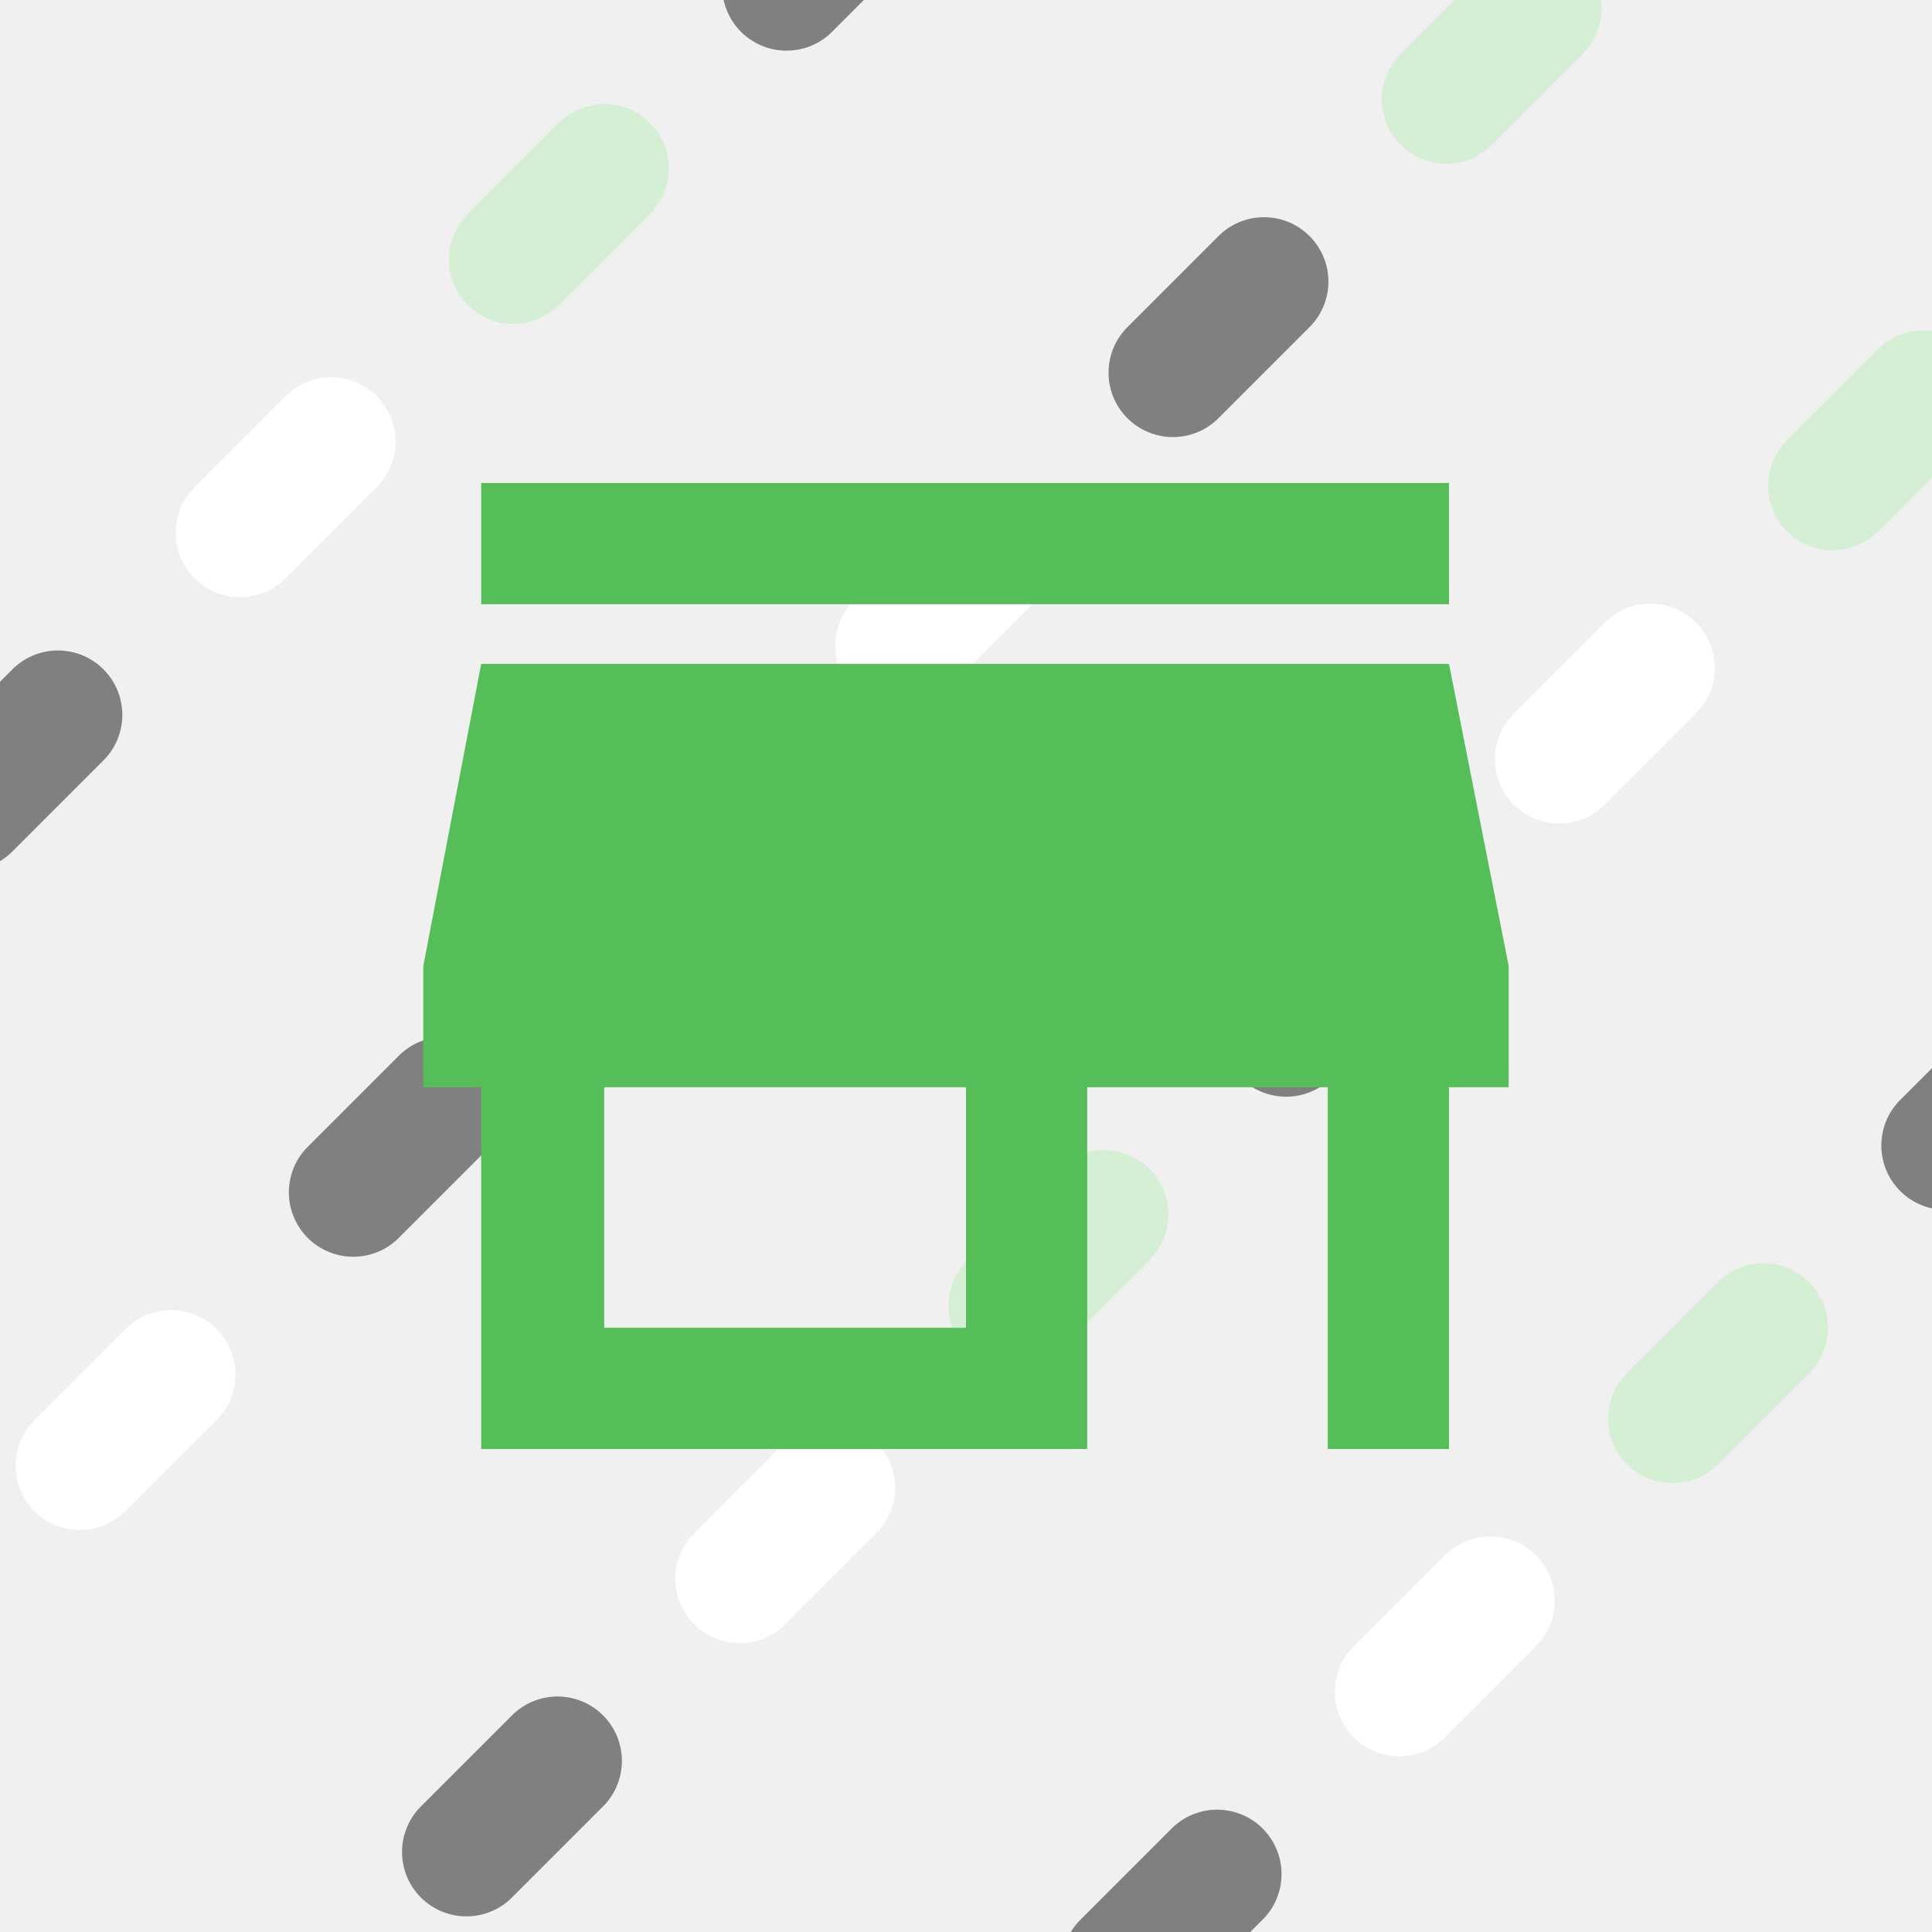
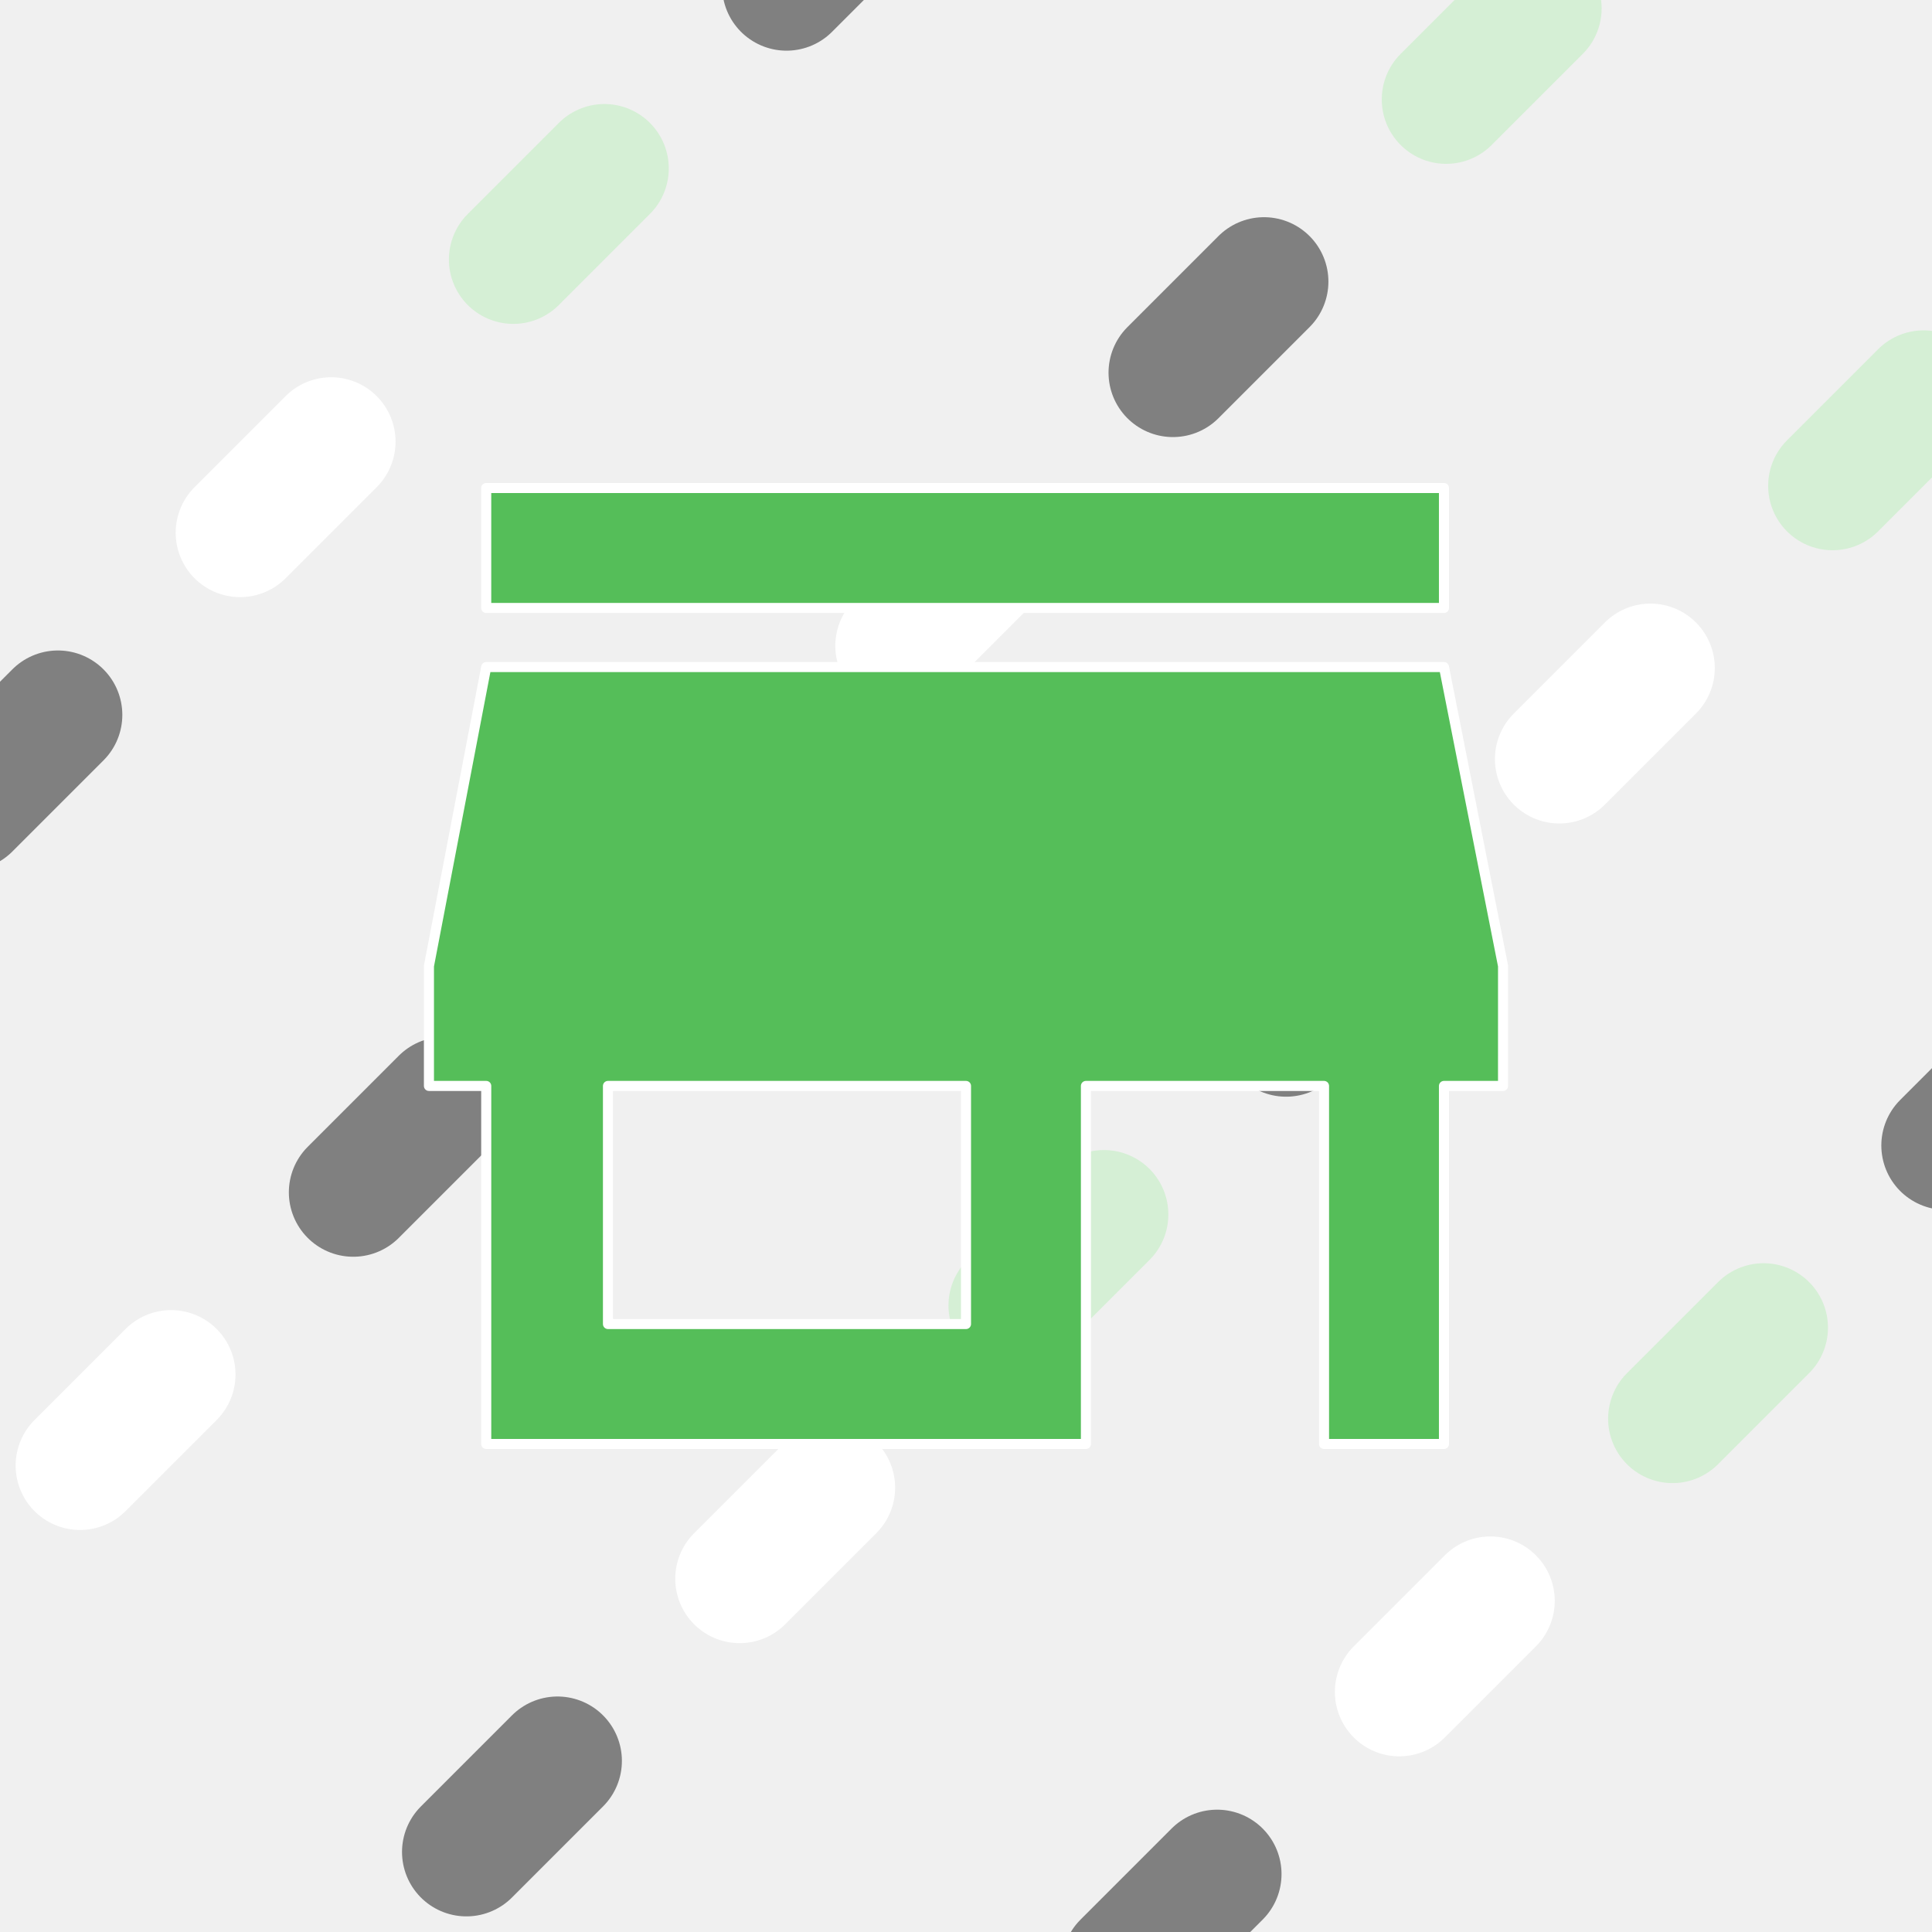
<svg xmlns="http://www.w3.org/2000/svg" width="3840" height="3840" version="1.1" viewBox="0 0 1016 1016" xml:space="preserve">
  <g fill="#55be59" stroke-linecap="round">
    <g stroke="#d5efd5">
      <path d="m-304.8 711.2 1016-1016" stroke-dasharray="67.733, 541.866" stroke-dashoffset="406.4" stroke-width="67.733" />
      <path d="m-101.6 914.4 1016-1016" stroke-dasharray="67.733,541.867" stroke-width="67.733" />
      <path d="m101.6 1117.6 1016-1016" stroke-dasharray="67.733, 541.867" stroke-width="67.733" />
      <path d="m304.8 1320.8 1016-1016" stroke-dasharray="67.733, 541.866" stroke-dashoffset="406.4" stroke-width="67.733" />
    </g>
    <g stroke="#808080">
      <path d="m-304.8 711.2 1016-1016" stroke-dasharray="67.733, 541.866" stroke-dashoffset="203.2" stroke-width="67.733" />
      <path d="m-101.6 914.4 1016-1016" stroke-dasharray="67.733,541.867" stroke-dashoffset="203.2" stroke-width="67.733" />
      <path d="m101.6 1117.6 1016-1016" stroke-dasharray="67.733, 541.866" stroke-dashoffset="406.4" stroke-width="67.733" />
      <path d="m304.8 1320.8 1016-1016" stroke-dasharray="67.733, 541.866" stroke-dashoffset="203.2" stroke-width="67.733" />
    </g>
  </g>
  <g fill="#55be59" stroke="#fff" stroke-linecap="round">
    <path d="m-304.8 711.2 1016-1016" stroke-dasharray="67.733, 541.866" stroke-width="67.733" />
    <path d="m-101.6 914.4 1016-1016" stroke-dasharray="67.733,541.867" stroke-dashoffset="406.4" stroke-width="67.733" />
    <path d="m101.6 1117.6 1016-1016" stroke-dasharray="67.733, 541.866" stroke-dashoffset="203.2" stroke-width="67.733" />
    <path d="m304.8 1320.8 1016-1016" stroke-dasharray="67.733, 541.866" stroke-width="67.733" />
  </g>
  <g>
-     <path d="m508 698.26v-126.52h-190.26v126.52zm285.39-126.52h-31.393v190.26h-63.738v-190.26h-126.52v190.26h-318.69v-190.26h-30.442v-63.738l30.442-158.87h508.95l31.393 158.87zm-31.393-317.74v63.738h-508.95v-63.738z" fill="#55be59" stroke-width="0" aria-label="󰓜" />
+     <path d="m508 696.28v-125.21h-188.28v125.21zm282.42-125.21h-31.067v188.28h-63.075v-188.28h-125.21v188.28h-315.37v-188.28h-30.125v-63.074l30.125-157.21h503.66l31.067 157.21zm-31.067-314.43v63.074h-503.66v-63.074z" fill="#55be59" stroke="#fff" stroke-dashoffset="1536" stroke-linecap="round" stroke-linejoin="round" stroke-width="5.292" aria-label="󰓜" />
  </g>
</svg>
